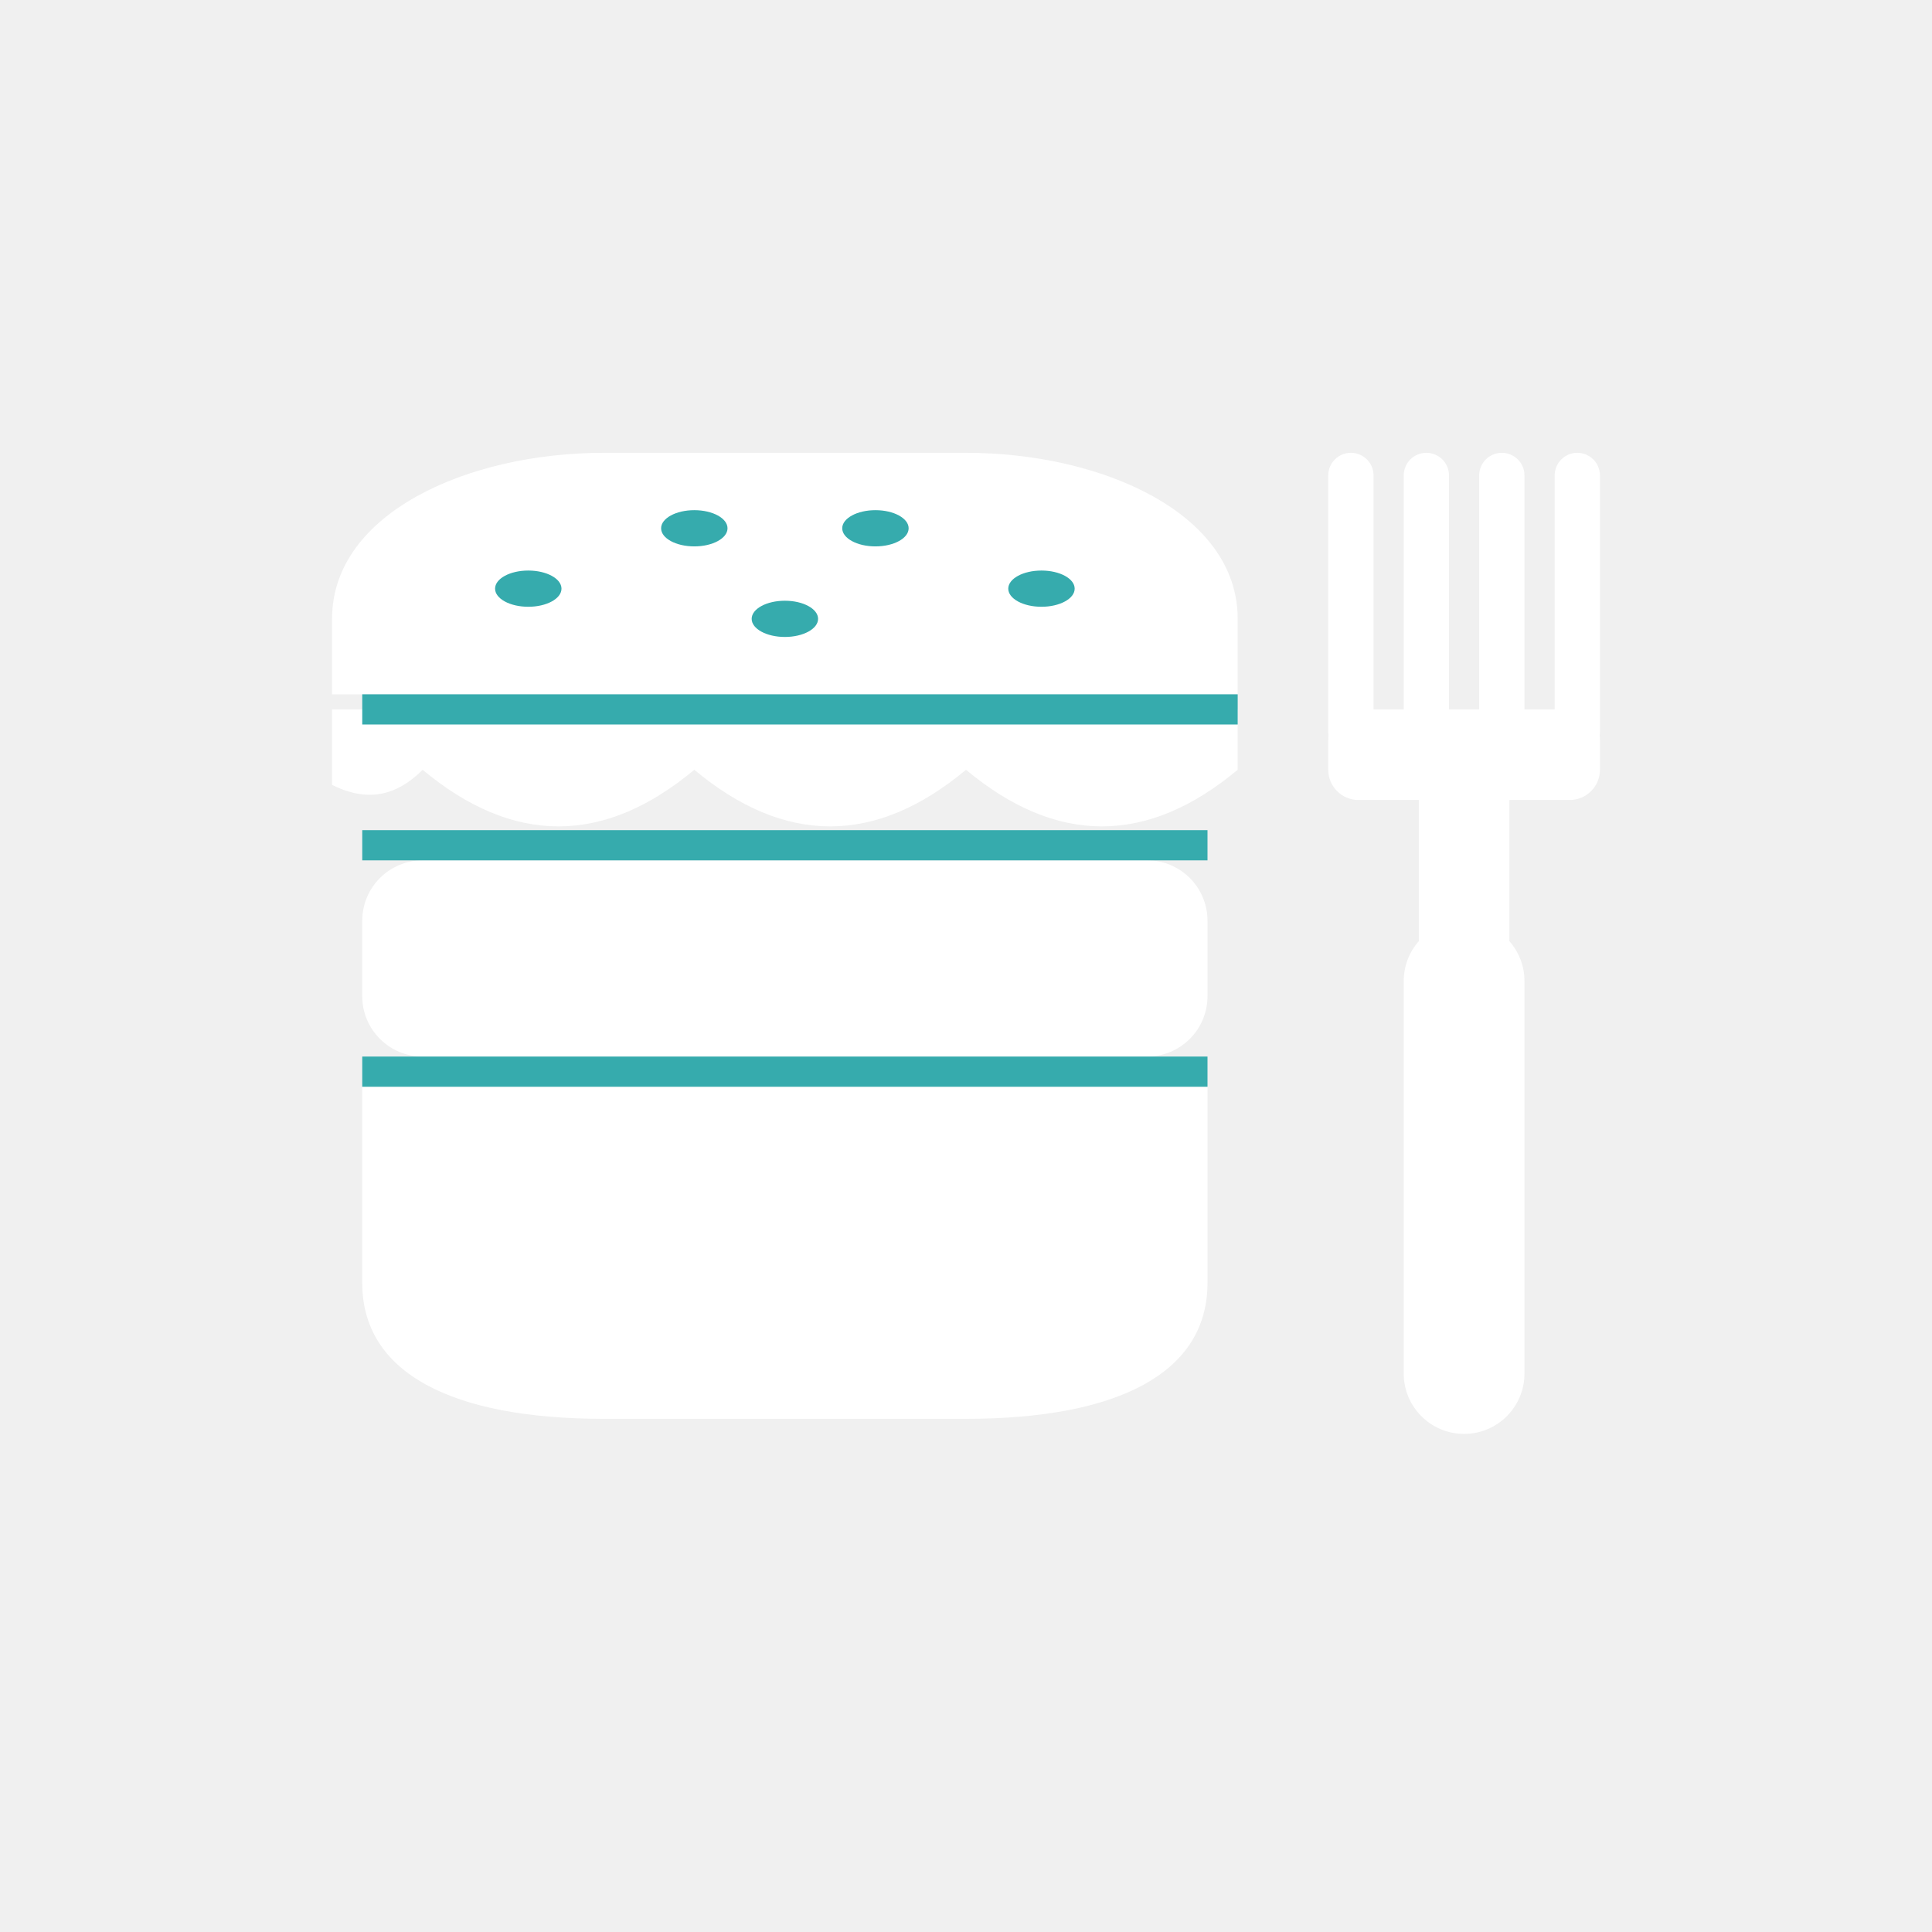
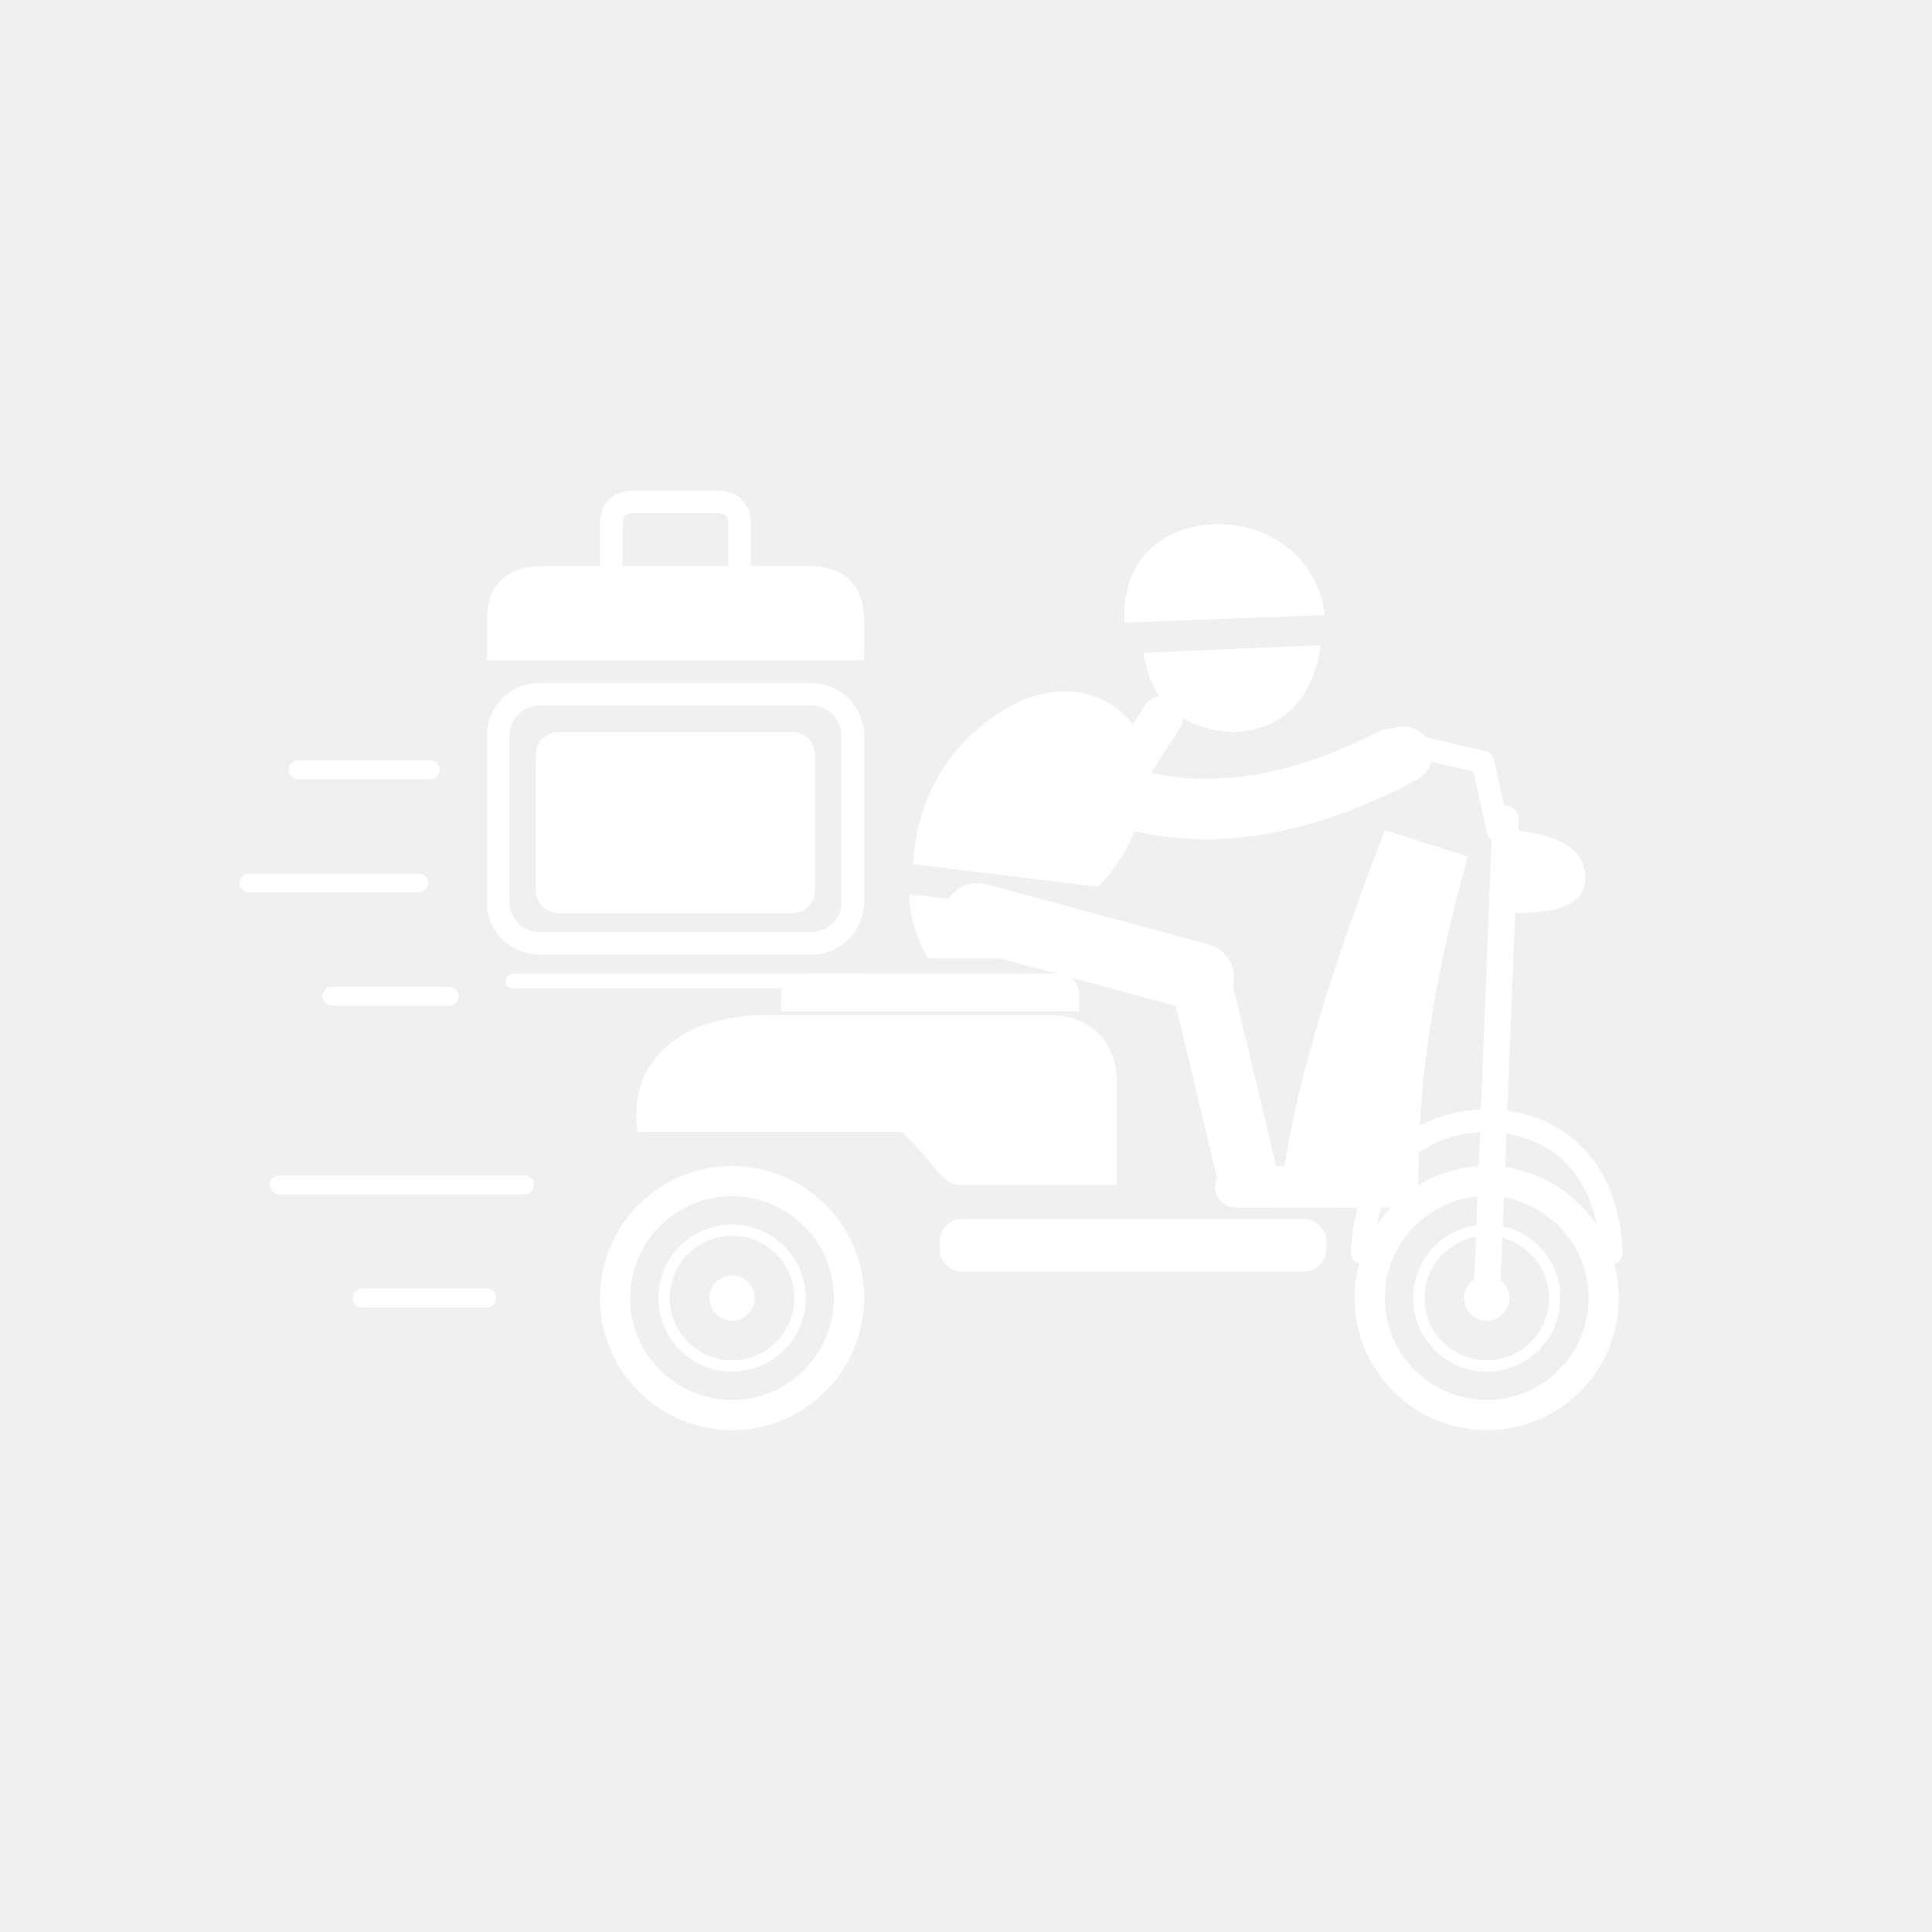
- <svg xmlns="http://www.w3.org/2000/svg" viewBox="0 0 128 128">
-   <path d="M22 46            V41            C22 34 31 30 40 30            H64            C73 30 82 34 82 41            V46            Z" fill="#FFFFFF" />
-   <g fill="#36ABAD">
-     <ellipse cx="35" cy="39" rx="2.2" ry="1.2" />
-     <ellipse cx="46" cy="35" rx="2.2" ry="1.2" />
-     <ellipse cx="58" cy="35" rx="2.2" ry="1.2" />
-     <ellipse cx="69" cy="39" rx="2.2" ry="1.2" />
-     <ellipse cx="52" cy="41" rx="2.2" ry="1.2" />
-   </g>
-   <path d="M22 47            H82            V51            C76 56 70 56 64 51            C58 56 52 56 46 51            C40 56 34 56 28 51            C26 53 24 53 22 52            Z" fill="#FFFFFF" />
-   <rect x="24" y="57" width="56" height="13" rx="4" fill="#FFFFFF" />
-   <path d="M24 72            H80            V85            C80 91 74 94 64 94            H40            C30 94 24 91 24 85            Z" fill="#FFFFFF" />
-   <rect x="24" y="46" width="58" height="2" fill="#36ABAD" />
-   <rect x="24" y="55" width="56" height="2" fill="#36ABAD" />
-   <rect x="24" y="70" width="56" height="2" fill="#36ABAD" />
-   <g fill="#FFFFFF">
-     <rect x="88" y="30" width="3" height="20" rx="1.5" />
-     <rect x="93" y="30" width="3" height="20" rx="1.5" />
-     <rect x="98" y="30" width="3" height="20" rx="1.5" />
-     <rect x="103" y="30" width="3" height="20" rx="1.5" />
-     <rect x="88" y="47" width="18" height="6" rx="2" />
-     <rect x="94" y="51" width="6" height="12" />
-     <rect x="93" y="61" width="8" height="34" rx="4" />
+ <svg xmlns="http://www.w3.org/2000/svg" viewBox="0 0 1024 1024" width="1024" height="1024">
+   <g transform="translate(88 -12)" stroke-linecap="round" stroke-linejoin="round">
+     <g fill="none" stroke="#FFFFFF" stroke-width="10">
+       <path d="M70 420H140" />
+       <path d="M44 480H134" />
+       <path d="M88 540H150" />
+       <path d="M60 640H190" />
+       <path d="M104 700H170" />
+     </g>
+     <g fill="none" stroke="#FFFFFF">
+       <circle cx="300" cy="700" r="62" stroke-width="16" />
+       <circle cx="300" cy="700" r="36" stroke-width="6" />
+       <circle cx="700" cy="700" r="62" stroke-width="16" />
+       <circle cx="700" cy="700" r="36" stroke-width="6" />
+     </g>
+     <circle cx="300" cy="700" r="12" fill="#FFFFFF" />
+     <circle cx="700" cy="700" r="12" fill="#FFFFFF" />
+     <path fill="#FFFFFF" d="M250 612C244 574 274 550 318 550H468C490 550 504 564 504 586V640H420C412 640 406 628 396 618L390 612Z" />
+     <path fill="#FFFFFF" d="M326 548V540Q326 528 340 528H470Q484 528 484 540V548Z" />
+     <rect x="410" y="658" width="205" height="28" rx="12" fill="#FFFFFF" />
+     <path fill="#FFFFFF" d="M590 652C596 590 620 520 646 452L690 466C672 530 662 590 664 652Z" />
+     <g fill="none" stroke="#FFFFFF">
+       <path d="M710 446L700 700" stroke-width="14" />
+       <path d="M634 676C636 626 668 606 700 606C732 606 764 626 766 676" stroke-width="12" />
+       <path d="M706 452L698 416L664 408" stroke-width="12" />
+     </g>
+     <path fill="#FFFFFF" d="M712 452C746 454 754 468 752 480C750 492 738 496 712 496Z" />
+     <path fill="#FFFFFF" d="M170 362V342Q170 312 200 312H340Q370 312 370 342V362Z" />
+     <g fill="none" stroke="#FFFFFF">
+       <path d="M236 312V290Q236 278 248 278H292Q304 278 304 290V312" stroke-width="12" />
+       <rect x="176" y="380" width="188" height="132" rx="22" stroke-width="12" />
+       <path d="M184 532H370" stroke-width="8" />
+     </g>
+     <rect x="196" y="400" width="148" height="96" rx="12" fill="#FFFFFF" />
+     <g fill="none" stroke="#FFFFFF">
+       <path d="M430 498L548 530" stroke-width="36" />
+       <path d="M548 530L572 630" stroke-width="32" />
+     </g>
+     <rect x="556" y="630" width="72" height="22" rx="11" fill="#FFFFFF" />
+     <g transform="translate(0 -14)" fill="#FFFFFF">
+       <path d="M396 484C398 444 420 414 452 398C486 382 522 402 520 438C519 460 508 482 494 496Z" />
+       <path d="M394 500L496 512C486 522 474 530 458 534L404 534C398 524 394 512 394 500Z" />
+     </g>
+     <path d="M482 424Q556 462 650 414" fill="none" stroke="#FFFFFF" stroke-width="32" />
+     <circle cx="656" cy="412" r="15" fill="#FFFFFF" />
+     <path d="M528 392L514 414" fill="none" stroke="#FFFFFF" stroke-width="22" />
+     <path fill="#FFFFFF" d="M508 342C506 306 532 288 562 290C592 292 612 314 614 338Z" />
+     <path fill="#FFFFFF" d="M518 358L612 354C608 384 590 400 564 400C538 398 522 384 518 358Z" />
  </g>
</svg>
